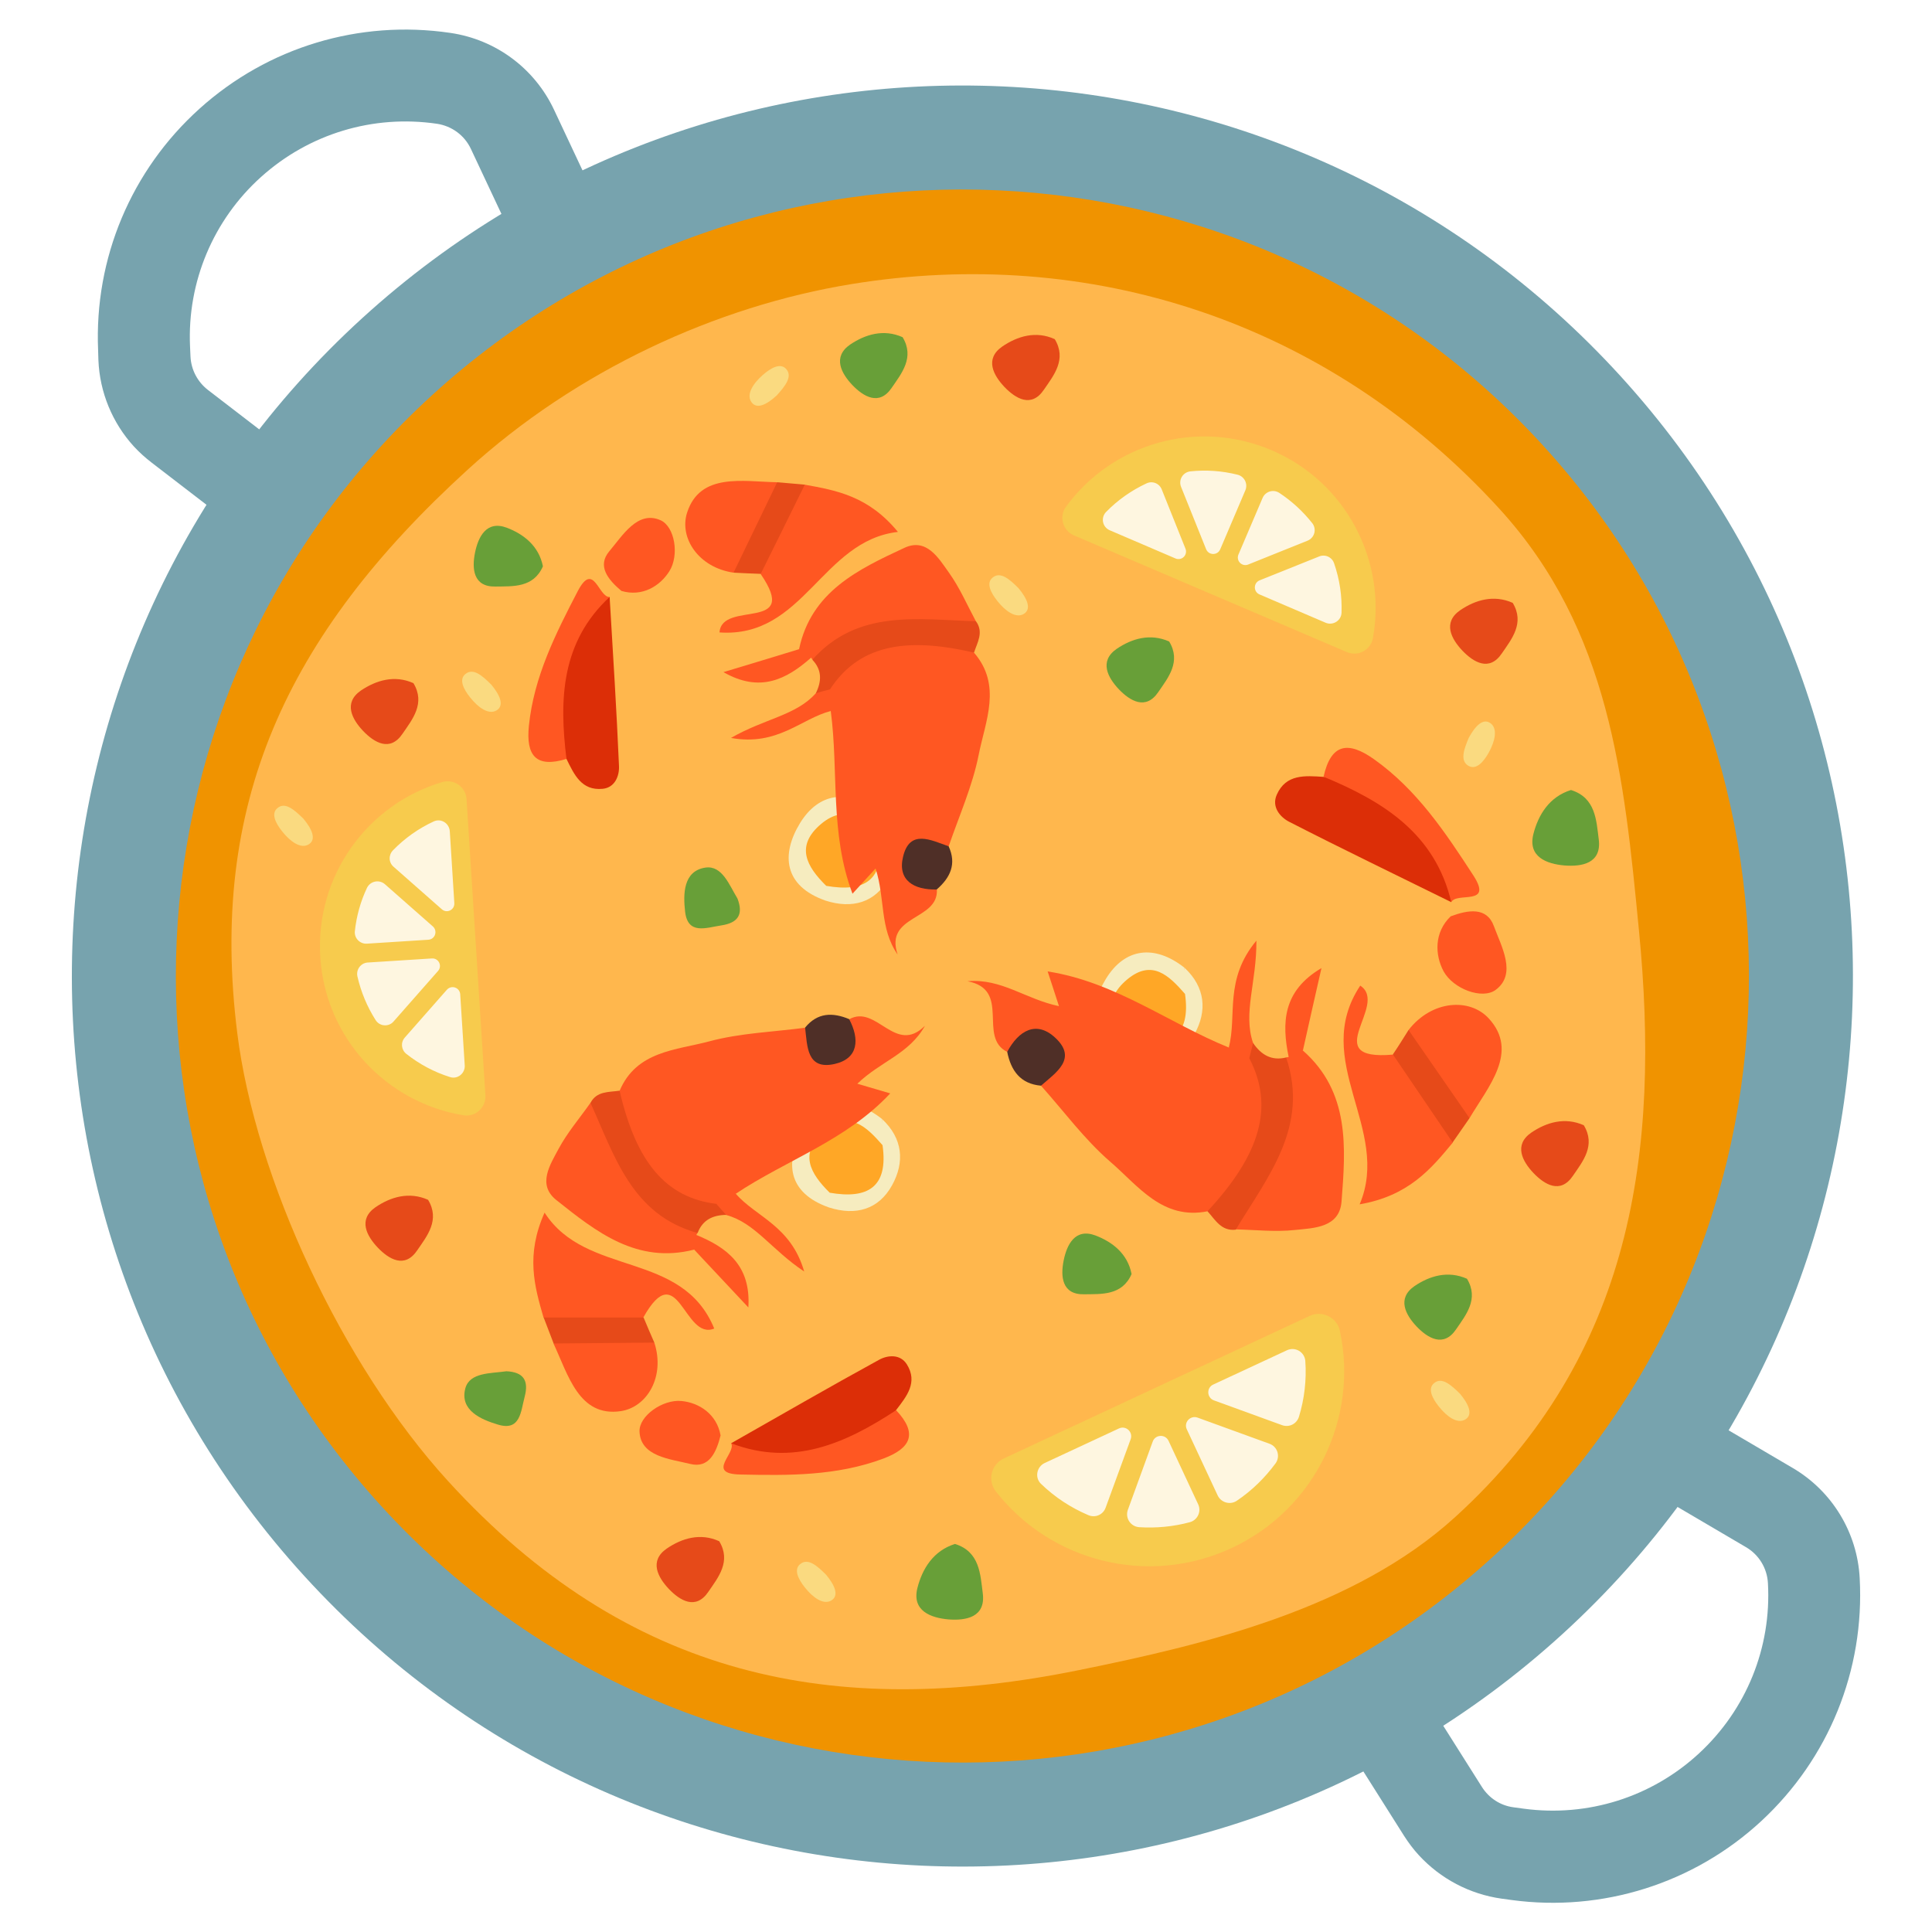
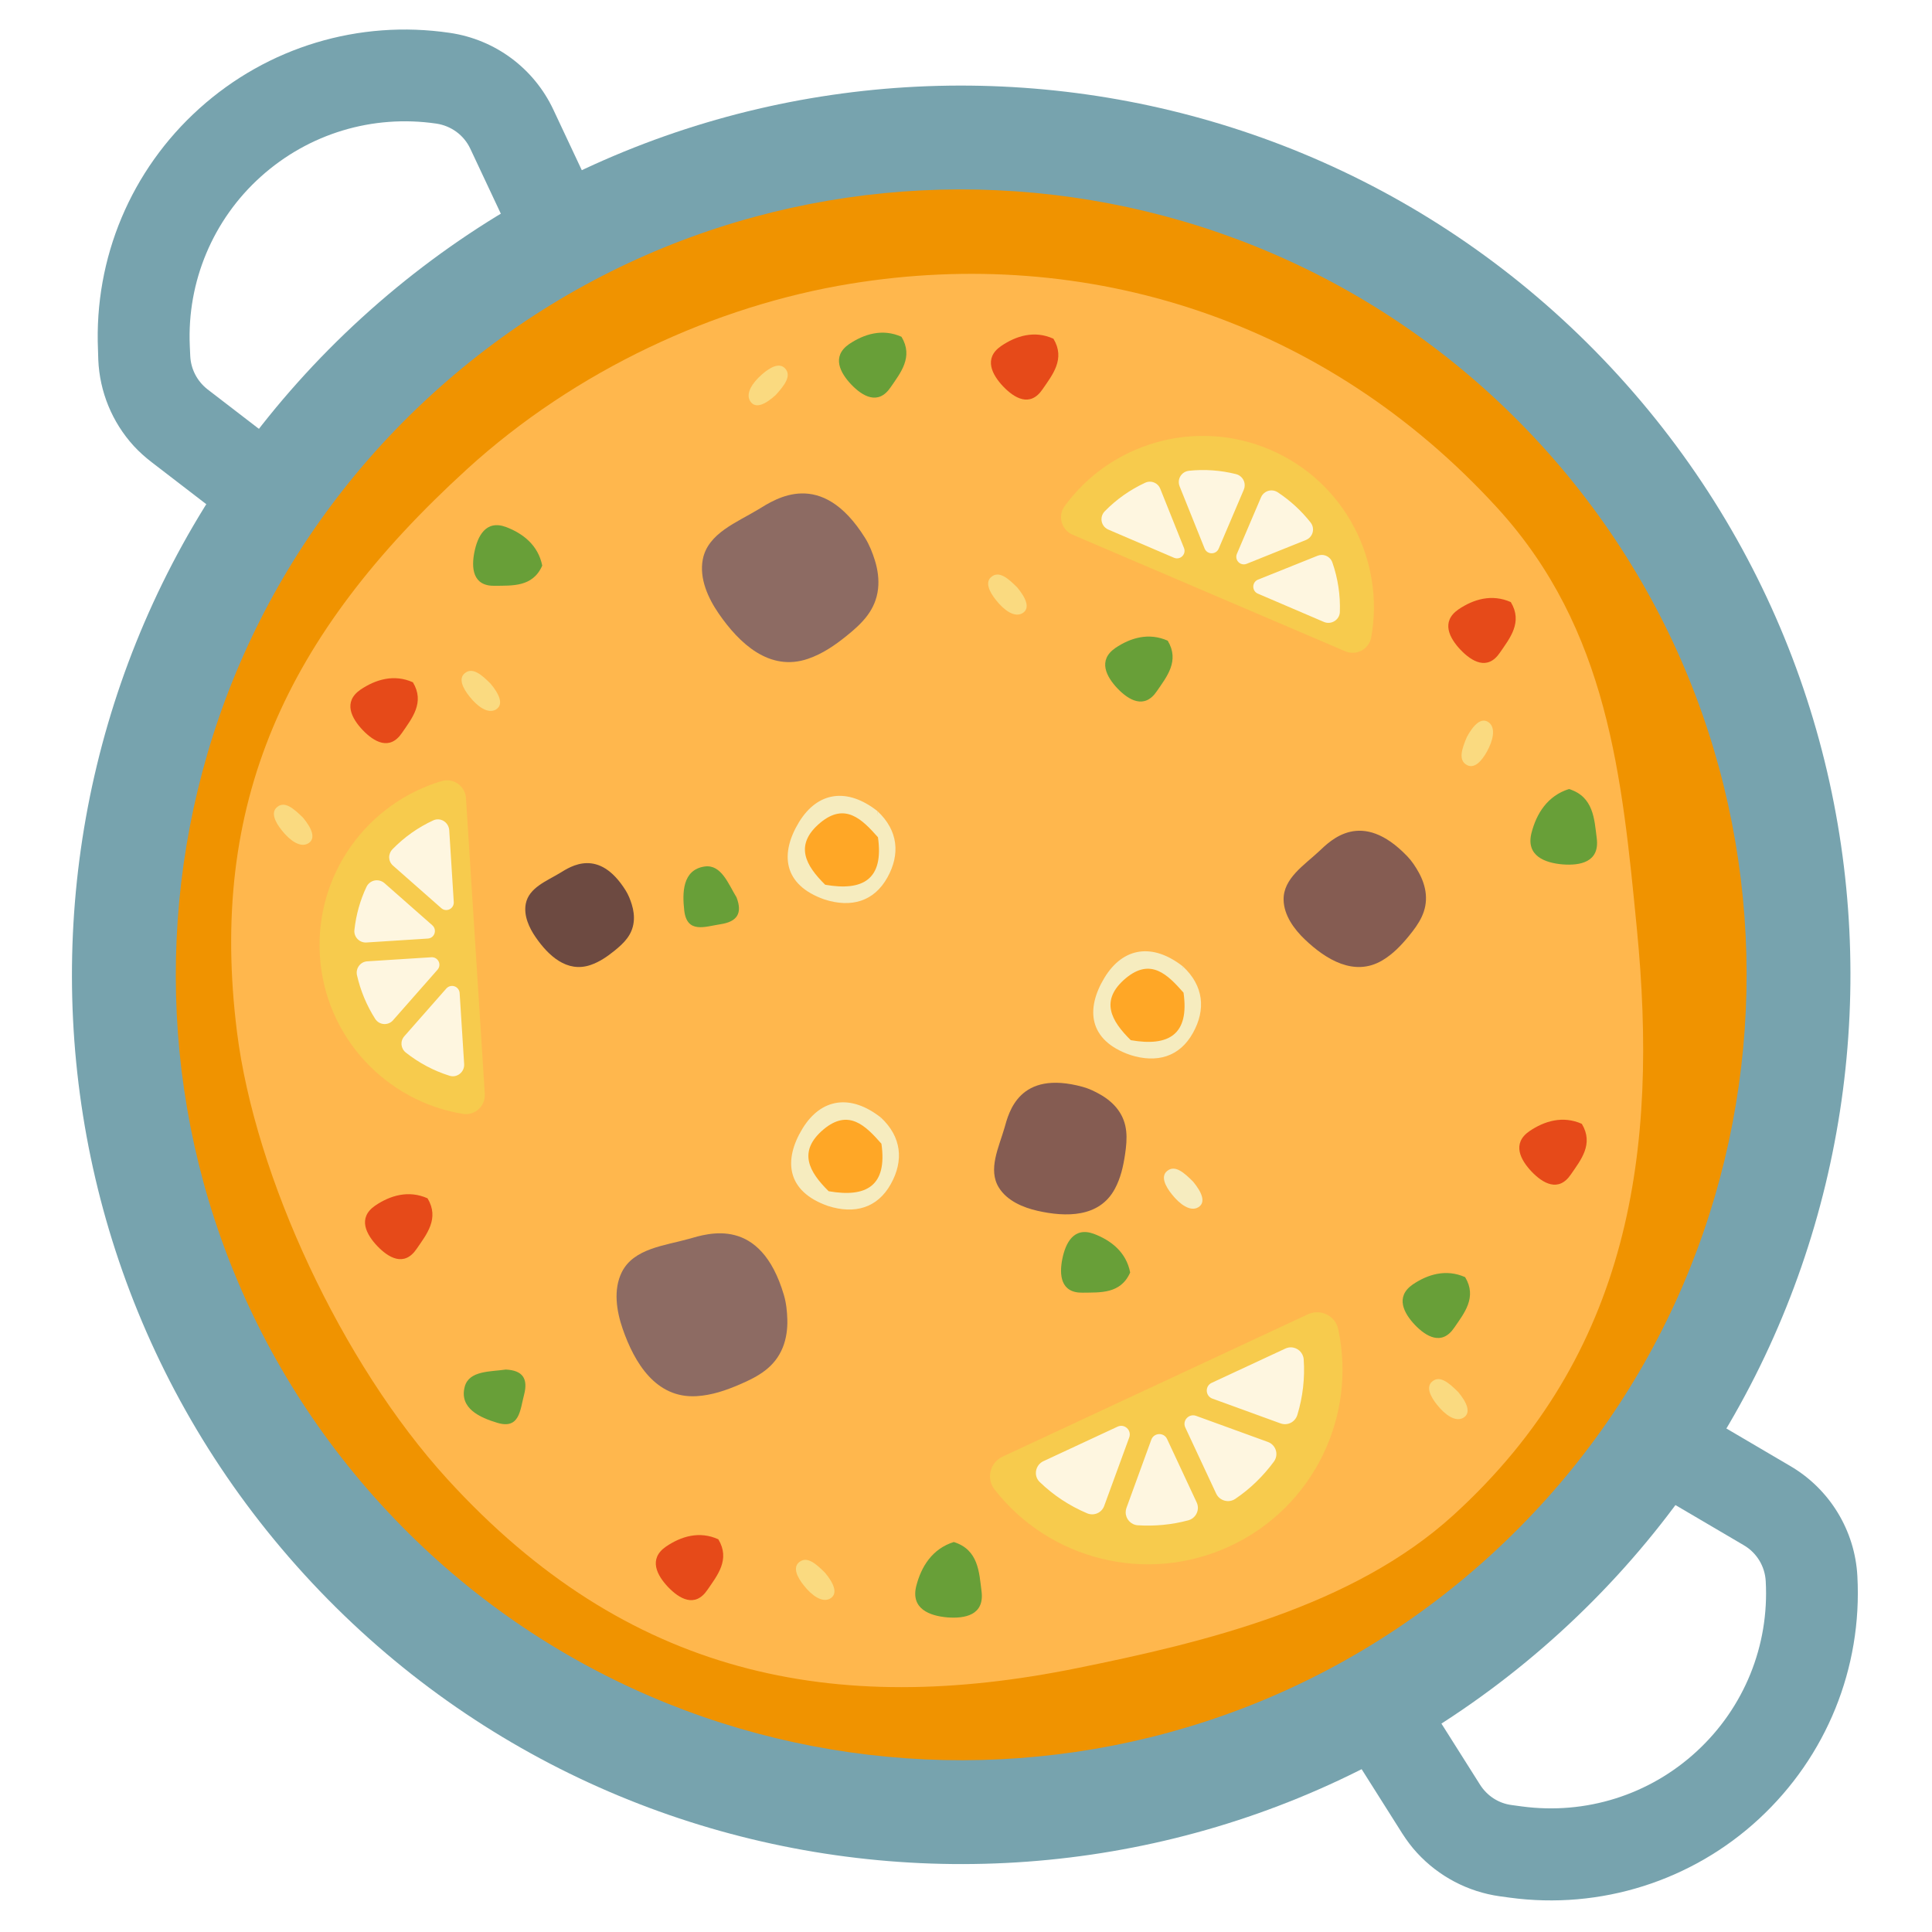
- <svg xmlns="http://www.w3.org/2000/svg" width="128" height="128">
-   <g fill="#77a3ae">
-     <path d="M94 122.91c-.36-.39-.68-.82-.97-1.27l-5.39-8.53a3.045 3.045 0 0 1 5.15-3.25l5.39 8.53c.47.74 1.23 1.24 2.11 1.35l.66.09c4.24.57 8.47-.76 11.61-3.66 3.14-2.9 4.81-7.01 4.57-11.28a2.94 2.94 0 0 0-1.46-2.39l-8.68-5.1a3.039 3.039 0 0 1-1.08-4.17 3.039 3.039 0 0 1 4.17-1.08l8.68 5.1a9.013 9.013 0 0 1 4.45 7.31c.33 6.09-2.05 11.95-6.52 16.09a20.322 20.322 0 0 1-16.55 5.23l-.66-.09a9.185 9.185 0 0 1-5.48-2.88zM8.87 29.58a9.033 9.033 0 0 1-2.35-5.71l-.02-.67c-.26-6.09 2.19-11.92 6.72-16s10.59-5.91 16.62-5.02c3.01.44 5.58 2.35 6.87 5.1l4.28 9.11a3.04 3.04 0 0 1-1.46 4.05 3.04 3.04 0 0 1-4.05-1.46L31.2 9.87c-.42-.9-1.26-1.52-2.25-1.67-4.23-.62-8.47.66-11.65 3.52a14.229 14.229 0 0 0-4.71 11.22l.03.67c.04.88.46 1.68 1.15 2.22l8 6.15a3.054 3.054 0 0 1 .56 4.27 3.054 3.054 0 0 1-4.27.56l-8-6.15c-.43-.33-.83-.69-1.19-1.08z" />
+ <svg xmlns="http://www.w3.org/2000/svg" width="100%" height="100%" viewBox="0 0 534 534" version="1.1" xml:space="preserve" style="fill-rule:evenodd;clip-rule:evenodd;stroke-linejoin:round;stroke-miterlimit:2;">
+   <g>
+     <path d="M391.667,512.125c-1.5,-1.625 -2.834,-3.417 -4.042,-5.292l-22.458,-35.541c-1.24,-2.005 -1.897,-4.316 -1.897,-6.673c0,-6.96 5.728,-12.688 12.688,-12.688c4.309,0 8.334,2.196 10.667,5.819l22.458,35.542c1.959,3.083 5.125,5.166 8.792,5.625l2.75,0.375c17.667,2.375 35.292,-3.167 48.375,-15.25c13.083,-12.084 20.042,-29.209 19.042,-47c-0.215,-4.13 -2.507,-7.882 -6.084,-9.959l-36.166,-21.25c-3.876,-2.269 -6.265,-6.436 -6.265,-10.927c0,-2.268 0.61,-4.495 1.765,-6.448c2.269,-3.875 6.436,-6.264 10.927,-6.264c2.268,-0 4.495,0.609 6.448,1.764l36.166,21.25c10.904,6.378 17.884,17.844 18.542,30.459c1.375,25.375 -8.542,49.791 -27.167,67.041c-18.56,17.198 -43.885,25.201 -68.958,21.792l-2.75,-0.375c-8.768,-1.237 -16.841,-5.48 -22.833,-12Zm-354.709,-388.875c-5.956,-6.533 -9.424,-14.959 -9.791,-23.792l-0.084,-2.791c-1.083,-25.375 9.125,-49.667 28,-66.667c18.875,-17 44.125,-24.625 69.25,-20.917c12.542,1.834 23.25,9.792 28.625,21.25l17.834,37.959c0.797,1.69 1.21,3.535 1.21,5.404c0,4.906 -2.85,9.39 -7.294,11.471c-1.69,0.797 -3.535,1.21 -5.404,1.21c-4.906,0 -9.39,-2.85 -11.471,-7.294l-17.833,-37.958c-1.75,-3.75 -5.25,-6.333 -9.375,-6.958c-17.625,-2.584 -35.292,2.75 -48.542,14.666c-13.203,11.852 -20.412,29.026 -19.625,46.75l0.125,2.792c0.167,3.667 1.917,7 4.792,9.25l33.333,25.625c5.502,4.251 6.553,12.265 2.334,17.792c-4.252,5.502 -12.266,6.553 -17.792,2.333l-33.333,-25.625c-1.792,-1.375 -3.459,-2.875 -4.959,-4.5Z" style="fill:#77a3ae;fill-rule:nonzero;" />
  </g>
-   <ellipse cx="63.76" cy="64.67" rx="59" ry="59" transform="rotate(-42.371 63.755 64.666)" fill="#77a3ae" />
-   <ellipse cx="63.76" cy="64.67" rx="52.11" ry="52.11" transform="rotate(-42.371 63.755 64.666)" fill="#f09300" />
-   <path d="M96.43 100.49c-6.71 6.12-16.66 8.48-24.95 10.16-16.17 3.29-29.88.54-41.81-12.54-7.01-7.69-12.75-20.06-13.95-29.66-1.89-15.1 3.16-26.29 15.25-37.32 7.21-6.58 16.48-10.85 25.45-12.31 15.63-2.55 31.46 2.33 42.93 14.9 7.33 8.04 8.25 17.81 9.23 27.87 1.44 14.7-.4 28.19-12.15 38.9z" fill="#ffb74d" />
-   <path d="M20.1 54.24c.55.66.9 1.38.34 1.71-.52.3-1.21-.19-1.74-.86-.46-.57-.75-1.2-.32-1.55.51-.44 1.13.12 1.72.7zM67.48 38.97c.55.66.9 1.38.34 1.71-.52.3-1.21-.19-1.74-.86-.46-.57-.75-1.2-.32-1.55.52-.44 1.14.12 1.72.7zM51.46 26.2c-.63.58-1.33.97-1.69.42-.33-.51.13-1.22.77-1.78.55-.48 1.16-.81 1.54-.4.46.5-.07 1.15-.62 1.76zM96.73 92.34c.55.66.9 1.38.34 1.71-.52.3-1.21-.19-1.74-.86-.46-.57-.75-1.2-.32-1.55.51-.44 1.13.12 1.72.7zM97.31 48.88c.41-.75.94-1.35 1.46-.95.47.37.27 1.2-.14 1.94-.36.64-.83 1.14-1.32.88-.61-.33-.32-1.11 0-1.87z" fill="#fada80" />
-   <path d="M79.14 78.38c.55.66.9 1.38.34 1.71-.52.3-1.21-.19-1.74-.86-.46-.57-.75-1.2-.32-1.55.52-.44 1.14.12 1.72.7z" fill="#f6ecbf" />
-   <path d="M32.55 45.36c.55.66.9 1.38.34 1.71-.52.3-1.21-.19-1.74-.86-.46-.57-.75-1.2-.32-1.55.52-.44 1.14.12 1.72.7zM54.73 104.33c.55.66.9 1.38.34 1.71-.52.3-1.21-.19-1.74-.86-.46-.57-.75-1.2-.32-1.55.52-.44 1.14.12 1.72.7z" fill="#fada80" />
-   <path d="M59.8 22.34c.81 1.34-.07 2.4-.72 3.35-.83 1.23-1.88.58-2.61-.18-.73-.77-1.33-1.86-.15-2.68 1.01-.68 2.23-1.05 3.48-.49zM97.19 84.72c.81 1.34-.07 2.4-.72 3.35-.83 1.23-1.88.58-2.61-.18-.73-.77-1.33-1.86-.15-2.68 1-.68 2.22-1.05 3.48-.49zM74.97 84.41c-.63 1.44-2 1.32-3.15 1.34-1.48.03-1.56-1.2-1.35-2.24.21-1.04.75-2.16 2.1-1.66 1.13.43 2.14 1.21 2.4 2.56zM35.97 37.52c-.63 1.44-2 1.32-3.15 1.34-1.48.03-1.56-1.2-1.35-2.24.21-1.04.75-2.16 2.1-1.66 1.13.43 2.13 1.21 2.4 2.56zM77.46 42.5c.81 1.34-.07 2.4-.72 3.35-.83 1.23-1.88.58-2.61-.18-.73-.77-1.33-1.86-.15-2.68 1-.68 2.22-1.05 3.48-.49z" fill="#689f38" />
-   <path d="M100.22 39.94c.81 1.34-.07 2.4-.72 3.35-.83 1.23-1.88.58-2.61-.18-.73-.77-1.33-1.86-.15-2.68 1-.68 2.22-1.05 3.48-.49zM104.93 74.55c.81 1.34-.07 2.4-.72 3.35-.83 1.23-1.88.58-2.61-.18-.73-.77-1.33-1.86-.15-2.68 1-.68 2.22-1.05 3.48-.49zM47.65 102.11c.81 1.34-.07 2.4-.72 3.35-.83 1.23-1.88.58-2.61-.18-.73-.77-1.33-1.86-.15-2.68 1.01-.69 2.23-1.06 3.48-.49zM28.36 79.49c.81 1.34-.07 2.4-.72 3.35-.83 1.23-1.88.58-2.61-.18-.73-.77-1.33-1.86-.15-2.68 1-.68 2.22-1.05 3.48-.49zM27.39 45.26c.81 1.34-.07 2.4-.72 3.35-.83 1.23-1.88.58-2.61-.18-.73-.77-1.33-1.86-.15-2.68 1.01-.68 2.23-1.05 3.48-.49zM69.88 22.47c.81 1.34-.07 2.4-.72 3.35-.83 1.23-1.88.58-2.61-.18-.73-.77-1.33-1.86-.15-2.68 1.01-.69 2.23-1.06 3.48-.49z" fill="#e64a19" />
-   <path d="M63.27 102.29c1.64.51 1.68 2.01 1.84 3.26.21 1.6-1.11 1.83-2.27 1.74-1.16-.1-2.44-.56-2.06-2.08.33-1.29 1.06-2.47 2.49-2.92zM104.08 52.34c1.64.51 1.68 2.01 1.84 3.26.21 1.6-1.11 1.83-2.27 1.74-1.16-.1-2.44-.56-2.06-2.08.33-1.29 1.06-2.47 2.49-2.92zM33.55 90.85c1.12.05 1.5.6 1.21 1.69-.26.98-.28 2.3-1.78 1.84-1.1-.33-2.54-.94-2.15-2.4.29-1.07 1.7-.98 2.72-1.13zM48.86 59.53c.4 1.05.05 1.61-1.07 1.78-1 .15-2.22.65-2.4-.91-.13-1.14-.14-2.7 1.35-2.92 1.11-.16 1.58 1.17 2.12 2.05z" fill="#689f38" />
-   <path d="M54.93 80c-2.78-.97-2.96-3.06-1.7-5.13 1.24-2.03 3.2-2.31 5.2-.74-.03.65 1.03 1.37-.13 1.95-2.09-.34-3.91-.39-2.89 2.65.01.49-.15.91-.48 1.27z" fill="#f6ecbf" />
-   <path d="M58.47 75.87c-.01-.58-.03-1.16-.04-1.74 1.39 1.29 1.52 2.87.67 4.4-.89 1.61-2.41 2.03-4.17 1.47.01-.32.02-.65.04-.97 1.24-.97 2.44-1.99 3.5-3.16z" fill="#f6ecbf" />
-   <path d="M58.47 75.87c.4 2.79-.99 3.59-3.5 3.15-1.3-1.28-2.08-2.64-.33-4.11 1.65-1.37 2.77-.25 3.83.96z" fill="#ffa726" />
-   <path d="M54.7 59.67c-2.78-.97-2.96-3.06-1.7-5.13 1.24-2.03 3.2-2.31 5.2-.74-.03.65 1.03 1.37-.13 1.95-2.09-.34-3.91-.39-2.89 2.65.01.49-.15.91-.48 1.27z" fill="#f6ecbf" />
-   <path d="M58.24 55.54c-.01-.58-.03-1.16-.04-1.74 1.39 1.29 1.52 2.87.67 4.4-.89 1.61-2.41 2.03-4.17 1.47.01-.32.02-.65.04-.97 1.24-.97 2.44-1.99 3.5-3.16z" fill="#f6ecbf" />
-   <path d="M58.24 55.54c.4 2.79-.99 3.59-3.5 3.15-1.3-1.28-2.08-2.64-.33-4.11 1.65-1.37 2.77-.24 3.83.96z" fill="#ffa726" />
-   <path d="M74.97 69.98c-2.78-.97-2.96-3.06-1.7-5.13 1.24-2.03 3.2-2.31 5.2-.74-.03.65 1.03 1.37-.13 1.95-2.09-.34-3.91-.39-2.89 2.65.01.49-.15.91-.48 1.27z" fill="#f6ecbf" />
-   <path d="M78.51 65.85c-.01-.58-.03-1.16-.04-1.74 1.39 1.29 1.52 2.87.67 4.4-.89 1.61-2.41 2.03-4.17 1.47.01-.32.02-.65.04-.97 1.24-.98 2.44-1.99 3.5-3.16z" fill="#f6ecbf" />
-   <path d="M78.51 65.85c.4 2.79-.99 3.59-3.5 3.15-1.3-1.28-2.08-2.64-.33-4.11 1.65-1.37 2.77-.25 3.83.96z" fill="#ffa726" />
+   <path d="M99.998,87.819c100.24,-91.438 255.857,-84.292 347.295,15.947c91.438,100.239 84.293,255.857 -15.946,347.295c-100.24,91.438 -255.857,84.292 -347.295,-15.947c-91.438,-100.239 -84.293,-255.857 15.946,-347.295Z" style="fill:#77a3ae;" />
+   <path d="M119.346,109.029c88.533,-80.76 225.978,-74.449 306.738,14.084c80.76,88.534 74.449,225.978 -14.085,306.738c-88.533,80.76 -225.978,74.449 -306.738,-14.084c-80.76,-88.534 -74.449,-225.978 14.085,-306.738Z" style="fill:#f09300;" />
+   <path d="M401.792,418.708c-27.959,25.5 -69.417,35.334 -103.959,42.334c-67.375,13.708 -124.5,2.25 -174.208,-52.25c-29.208,-32.042 -53.125,-83.584 -58.125,-123.584c-7.875,-62.916 13.167,-109.541 63.542,-155.5c30.041,-27.416 68.666,-45.208 106.041,-51.291c65.125,-10.625 131.084,9.708 178.875,62.083c30.542,33.5 34.375,74.208 38.459,116.125c6,61.25 -1.667,117.458 -50.625,162.083Z" style="fill:#ffb74d;fill-rule:nonzero;" />
+   <path d="M83.75,226c2.292,2.75 3.75,5.75 1.417,7.125c-2.167,1.25 -5.042,-0.792 -7.25,-3.583c-1.917,-2.375 -3.125,-5 -1.334,-6.459c2.125,-1.833 4.709,0.5 7.167,2.917Zm197.417,-63.625c2.291,2.75 3.75,5.75 1.416,7.125c-2.166,1.25 -5.041,-0.792 -7.25,-3.583c-1.916,-2.375 -3.125,-5 -1.333,-6.459c2.167,-1.833 4.75,0.5 7.167,2.917Zm-66.75,-53.208c-2.625,2.416 -5.542,4.041 -7.042,1.75c-1.375,-2.125 0.542,-5.084 3.208,-7.417c2.292,-2 4.834,-3.375 6.417,-1.667c1.917,2.084 -0.292,4.792 -2.583,7.334Zm188.625,275.583c2.291,2.75 3.75,5.75 1.416,7.125c-2.166,1.25 -5.041,-0.792 -7.25,-3.583c-1.916,-2.375 -3.125,-5 -1.333,-6.459c2.125,-1.833 4.708,0.5 7.167,2.917Zm2.416,-181.083c1.709,-3.125 3.917,-5.625 6.084,-3.959c1.958,1.542 1.125,5 -0.584,8.084c-1.5,2.666 -3.458,4.75 -5.5,3.666c-2.541,-1.375 -1.333,-4.625 0,-7.791Z" style="fill:#fada80;fill-rule:nonzero;" />
+   <path d="M329.75,326.583c2.292,2.75 3.75,5.75 1.417,7.125c-2.167,1.25 -5.042,-0.791 -7.25,-3.583c-1.917,-2.375 -3.125,-5 -1.334,-6.458c2.167,-1.834 4.75,0.5 7.167,2.916Z" style="fill:#f6ecbf;fill-rule:nonzero;" />
+   <path d="M135.625,189c2.292,2.75 3.75,5.75 1.417,7.125c-2.167,1.25 -5.042,-0.792 -7.25,-3.583c-1.917,-2.375 -3.125,-5 -1.334,-6.459c2.167,-1.833 4.75,0.5 7.167,2.917Zm92.417,245.708c2.291,2.75 3.75,5.75 1.416,7.125c-2.166,1.25 -5.041,-0.791 -7.25,-3.583c-1.916,-2.375 -3.125,-5 -1.333,-6.458c2.167,-1.834 4.75,0.5 7.167,2.916Z" style="fill:#fada80;fill-rule:nonzero;" />
+   <path d="M249.167,93.083c3.375,5.584 -0.292,10 -3,13.959c-3.459,5.125 -7.834,2.416 -10.875,-0.75c-3.042,-3.209 -5.542,-7.75 -0.625,-11.167c4.208,-2.833 9.291,-4.375 14.5,-2.042Zm155.791,259.917c3.375,5.583 -0.291,10 -3,13.958c-3.458,5.125 -7.833,2.417 -10.875,-0.75c-3.041,-3.208 -5.541,-7.75 -0.625,-11.166c4.167,-2.834 9.25,-4.375 14.5,-2.042Zm-92.583,-1.292c-2.625,6 -8.333,5.5 -13.125,5.584c-6.167,0.125 -6.5,-5 -5.625,-9.334c0.875,-4.333 3.125,-9 8.75,-6.916c4.708,1.791 8.917,5.041 10,10.666Zm-162.5,-195.375c-2.625,6 -8.333,5.5 -13.125,5.584c-6.167,0.125 -6.5,-5 -5.625,-9.334c0.875,-4.333 3.125,-9 8.75,-6.916c4.708,1.791 8.875,5.041 10,10.666Zm172.875,20.75c3.375,5.584 -0.292,10 -3,13.959c-3.458,5.125 -7.833,2.416 -10.875,-0.75c-3.042,-3.209 -5.542,-7.75 -0.625,-11.167c4.167,-2.833 9.25,-4.375 14.5,-2.042Z" style="fill:#689f38;fill-rule:nonzero;" />
+   <path d="M417.583,166.417c3.375,5.583 -0.291,10 -3,13.958c-3.458,5.125 -7.833,2.417 -10.875,-0.75c-3.041,-3.208 -5.541,-7.75 -0.625,-11.167c4.167,-2.833 9.25,-4.375 14.5,-2.041Zm19.625,144.208c3.375,5.583 -0.291,10 -3,13.958c-3.458,5.125 -7.833,2.417 -10.875,-0.75c-3.041,-3.208 -5.541,-7.75 -0.625,-11.166c4.167,-2.834 9.25,-4.375 14.5,-2.042Zm-238.666,114.833c3.375,5.584 -0.292,10 -3,13.959c-3.459,5.125 -7.834,2.416 -10.875,-0.75c-3.042,-3.209 -5.542,-7.75 -0.625,-11.167c4.208,-2.875 9.291,-4.417 14.5,-2.042Zm-80.375,-94.25c3.375,5.584 -0.292,10 -3,13.959c-3.459,5.125 -7.834,2.416 -10.875,-0.75c-3.042,-3.209 -5.542,-7.75 -0.625,-11.167c4.166,-2.833 9.25,-4.375 14.5,-2.042Zm-4.042,-142.625c3.375,5.584 -0.292,10 -3,13.959c-3.458,5.125 -7.833,2.416 -10.875,-0.75c-3.042,-3.209 -5.542,-7.75 -0.625,-11.167c4.208,-2.833 9.292,-4.375 14.5,-2.042Zm177.042,-94.958c3.375,5.583 -0.292,10 -3,13.958c-3.459,5.125 -7.834,2.417 -10.875,-0.75c-3.042,-3.208 -5.542,-7.75 -0.625,-11.166c4.208,-2.875 9.291,-4.417 14.5,-2.042Z" style="fill:#e64a19;fill-rule:nonzero;" />
+   <path d="M263.625,426.208c6.833,2.125 7,8.375 7.667,13.584c0.875,6.666 -4.625,7.625 -9.459,7.25c-4.833,-0.417 -10.166,-2.334 -8.583,-8.667c1.375,-5.375 4.417,-10.292 10.375,-12.167Zm170.042,-208.125c6.833,2.125 7,8.375 7.666,13.584c0.875,6.666 -4.625,7.625 -9.458,7.25c-4.833,-0.417 -10.167,-2.334 -8.583,-8.667c1.375,-5.375 4.416,-10.292 10.375,-12.167Zm-293.875,160.459c4.666,0.208 6.25,2.5 5.041,7.041c-1.083,4.084 -1.166,9.584 -7.416,7.667c-4.584,-1.375 -10.584,-3.917 -8.959,-10c1.209,-4.458 7.084,-4.083 11.334,-4.708Zm63.791,-130.5c1.667,4.375 0.209,6.708 -4.458,7.416c-4.167,0.625 -9.25,2.709 -10,-3.791c-0.542,-4.75 -0.583,-11.25 5.625,-12.167c4.625,-0.667 6.583,4.875 8.833,8.542Z" style="fill:#689f38;fill-rule:nonzero;" />
+   <path d="M228.875,333.333c-11.583,-4.041 -12.333,-12.75 -7.083,-21.375c5.166,-8.458 13.333,-9.625 21.666,-3.083c-0.125,2.708 4.292,5.708 -0.541,8.125c-8.709,-1.417 -16.292,-1.625 -12.042,11.042c0.042,2.041 -0.625,3.791 -2,5.291Z" style="fill:#f6ecbf;fill-rule:nonzero;" />
+   <path d="M243.625,316.125c-0.042,-2.417 -0.125,-4.833 -0.167,-7.25c5.792,5.375 6.334,11.958 2.792,18.333c-3.708,6.709 -10.042,8.459 -17.375,6.125c0.042,-1.333 0.083,-2.708 0.167,-4.041c5.166,-4.042 10.166,-8.292 14.583,-13.167Z" style="fill:#f6ecbf;fill-rule:nonzero;" />
+   <path d="M243.625,316.125c1.667,11.625 -4.125,14.958 -14.583,13.125c-5.417,-5.333 -8.667,-11 -1.375,-17.125c6.875,-5.708 11.541,-1.042 15.958,4Z" style="fill:#ffa726;fill-rule:nonzero;" />
+   <path d="M227.917,248.625c-11.584,-4.042 -12.334,-12.75 -7.084,-21.375c5.167,-8.458 13.334,-9.625 21.667,-3.083c-0.125,2.708 4.292,5.708 -0.542,8.125c-8.708,-1.417 -16.291,-1.625 -12.041,11.041c0.041,2.042 -0.625,3.792 -2,5.292Z" style="fill:#f6ecbf;fill-rule:nonzero;" />
+   <path d="M242.667,231.417c-0.042,-2.417 -0.125,-4.834 -0.167,-7.25c5.792,5.375 6.333,11.958 2.792,18.333c-3.709,6.708 -10.042,8.458 -17.375,6.125c0.041,-1.333 0.083,-2.708 0.166,-4.042c5.167,-4.041 10.167,-8.291 14.584,-13.166Z" style="fill:#f6ecbf;fill-rule:nonzero;" />
+   <path d="M242.667,231.417c1.666,11.625 -4.125,14.958 -14.584,13.125c-5.416,-5.334 -8.666,-11 -1.375,-17.125c6.875,-5.709 11.542,-1 15.959,4Z" style="fill:#ffa726;fill-rule:nonzero;" />
+   <path d="M312.375,291.583c-11.583,-4.041 -12.333,-12.75 -7.083,-21.375c5.166,-8.458 13.333,-9.625 21.666,-3.083c-0.125,2.708 4.292,5.708 -0.541,8.125c-8.709,-1.417 -16.292,-1.625 -12.042,11.042c0.042,2.041 -0.625,3.791 -2,5.291Z" style="fill:#f6ecbf;fill-rule:nonzero;" />
+   <path d="M327.125,274.375c-0.042,-2.417 -0.125,-4.833 -0.167,-7.25c5.792,5.375 6.334,11.958 2.792,18.333c-3.708,6.709 -10.042,8.459 -17.375,6.125c0.042,-1.333 0.083,-2.708 0.167,-4.041c5.166,-4.084 10.166,-8.292 14.583,-13.167Z" style="fill:#f6ecbf;fill-rule:nonzero;" />
+   <path d="M327.125,274.375c1.667,11.625 -4.125,14.958 -14.583,13.125c-5.417,-5.333 -8.667,-11 -1.375,-17.125c6.875,-5.708 11.541,-1.042 15.958,4Z" style="fill:#ffa726;fill-rule:nonzero;" />
  <g>
-     <path d="M21.22 63.41c.34 5.38 4.39 9.65 9.49 10.48.79.13 1.5-.52 1.45-1.32l-1.25-19.63c-.05-.8-.83-1.35-1.6-1.13-4.96 1.47-8.43 6.21-8.09 11.6z" fill="#f7cb4d" />
-     <g fill="#fef6e0">
-       <path d="M28.74 54.42a9.065 9.065 0 0 0-2.7 1.91c-.31.32-.3.81.04 1.1l3.19 2.81c.34.3.86.04.83-.41l-.3-4.76c-.04-.53-.58-.87-1.06-.65zM30.79 70.59l-.3-4.72a.504.504 0 0 0-.88-.3l-2.79 3.17c-.29.33-.24.82.11 1.09.85.67 1.83 1.2 2.89 1.53.5.16 1-.25.97-.77zM24.31 58.83c-.42.89-.69 1.85-.8 2.86-.05.46.33.86.8.83l4.07-.26c.45-.03.63-.58.3-.88l-3.18-2.8a.763.763 0 0 0-1.19.25zM23.68 64.69a9.19 9.19 0 0 0 1.21 2.9c.27.42.87.46 1.19.08l2.94-3.34c.3-.34.04-.86-.41-.83l-4.25.27c-.46.03-.78.47-.68.92z" />
+     <path d="M88.417,264.208c1.416,22.417 18.291,40.209 39.541,43.667c3.292,0.542 6.25,-2.167 6.042,-5.5l-5.208,-81.792c-0.209,-3.333 -3.459,-5.625 -6.667,-4.708c-20.667,6.125 -35.125,25.875 -33.708,48.333Z" style="fill:#f7cb4d;fill-rule:nonzero;" />
+     <g>
+       <path d="M119.75,226.75c-4.206,1.94 -8.02,4.638 -11.25,7.958c-1.292,1.334 -1.25,3.375 0.167,4.584l13.291,11.708c1.417,1.25 3.584,0.167 3.459,-1.708l-1.25,-19.834c-0.167,-2.208 -2.417,-3.625 -4.417,-2.708Zm8.542,67.375l-1.25,-19.667c-0.075,-1.095 -0.997,-1.957 -2.095,-1.957c-0.601,0 -1.174,0.258 -1.572,0.707l-11.625,13.209c-1.208,1.375 -1,3.416 0.458,4.541c3.542,2.792 7.625,5 12.042,6.375c2.083,0.667 4.167,-1.041 4.042,-3.208Zm-27,-49c-1.75,3.708 -2.875,7.708 -3.334,11.917c-0.208,1.916 1.375,3.583 3.334,3.458l16.958,-1.083c1.875,-0.125 2.625,-2.417 1.25,-3.667l-13.25,-11.667c-0.578,-0.502 -1.319,-0.778 -2.084,-0.778c-1.228,-0 -2.35,0.71 -2.874,1.82Zm-2.625,24.417c0.974,4.287 2.68,8.375 5.041,12.083c1.125,1.75 3.625,1.917 4.959,0.333l12.25,-13.916c1.25,-1.417 0.166,-3.584 -1.709,-3.459l-17.708,1.125c-1.917,0.125 -3.25,1.959 -2.833,3.834Z" style="fill:#fef6e0;fill-rule:nonzero;" />
    </g>
  </g>
  <g>
-     <path d="M84.25 29.83c-4.96-2.12-10.59-.43-13.63 3.75-.47.65-.21 1.57.53 1.89l18.08 7.73c.74.32 1.58-.13 1.73-.92.92-5.09-1.75-10.33-6.71-12.45z" fill="#f7cb4d" />
-     <g fill="#fef6e0">
-       <path d="M88.88 40.6a9.02 9.02 0 0 0-.49-3.27.744.744 0 0 0-1-.46l-3.94 1.58c-.41.17-.42.75-.01.93l4.39 1.88c.48.2 1.03-.14 1.05-.66zM73.52 35.13L77.88 37a.5.5 0 0 0 .66-.65l-1.57-3.92a.74.74 0 0 0-1.02-.4c-.99.46-1.9 1.1-2.67 1.89a.747.747 0 0 0 .24 1.21zM86.94 34.66a9.35 9.35 0 0 0-2.19-2.01.754.754 0 0 0-1.1.34l-1.6 3.75a.5.5 0 0 0 .65.66l3.93-1.58a.75.75 0 0 0 .31-1.16zM81.99 31.45c-1.04-.26-2.1-.33-3.13-.22a.75.75 0 0 0-.61 1.03l1.66 4.13c.17.41.75.42.93.01l1.67-3.92a.76.76 0 0 0-.52-1.03z" />
+     <path d="M351.042,124.292c-20.667,-8.834 -44.125,-1.792 -56.792,15.625c-1.958,2.708 -0.875,6.541 2.208,7.875l75.334,32.208c3.083,1.333 6.583,-0.542 7.208,-3.833c3.833,-21.209 -7.292,-43.042 -27.958,-51.875Z" style="fill:#f7cb4d;fill-rule:nonzero;" />
+     <g>
+       <path d="M370.333,169.167c0.165,-4.629 -0.527,-9.248 -2.041,-13.625c-0.408,-1.285 -1.608,-2.164 -2.955,-2.164c-0.417,0 -0.829,0.084 -1.212,0.247l-16.417,6.583c-1.708,0.709 -1.75,3.125 -0.041,3.875l18.291,7.834c2,0.833 4.292,-0.584 4.375,-2.75Zm-64,-22.792l18.167,7.792c0.26,0.112 0.541,0.17 0.824,0.17c1.143,-0 2.084,-0.941 2.084,-2.084c-0,-0.272 -0.054,-0.543 -0.158,-0.795l-6.542,-16.333c-0.454,-1.194 -1.604,-1.987 -2.881,-1.987c-0.475,0 -0.943,0.11 -1.369,0.32c-4.125,1.917 -7.916,4.584 -11.125,7.875c-0.57,0.582 -0.89,1.365 -0.89,2.18c0,1.244 0.746,2.373 1.89,2.862Zm55.917,-1.958c-2.576,-3.261 -5.656,-6.088 -9.125,-8.375c-0.505,-0.323 -1.093,-0.495 -1.693,-0.495c-1.257,-0 -2.398,0.754 -2.89,1.911l-6.667,15.625c-0.112,0.261 -0.17,0.541 -0.17,0.825c-0,1.143 0.94,2.083 2.083,2.083c0.273,-0 0.543,-0.054 0.795,-0.158l16.375,-6.583c1.183,-0.474 1.962,-1.626 1.962,-2.9c-0,-0.701 -0.236,-1.382 -0.67,-1.933Zm-20.625,-13.375c-4.333,-1.084 -8.75,-1.375 -13.042,-0.917c-1.573,0.177 -2.775,1.523 -2.775,3.105c-0,0.407 0.079,0.81 0.234,1.187l6.916,17.208c0.709,1.708 3.125,1.75 3.875,0.042l6.959,-16.334c0.16,-0.385 0.243,-0.799 0.243,-1.216c-0,-1.453 -1,-2.728 -2.41,-3.075Z" style="fill:#fef6e0;fill-rule:nonzero;" />
    </g>
  </g>
  <g>
-     <path d="M81.6 102.56c5.56-2.59 8.41-8.64 7.17-14.39-.19-.89-1.17-1.37-2-.99L66.5 96.63a1.43 1.43 0 0 0-.53 2.17c3.61 4.64 10.07 6.35 15.63 3.76z" fill="#f7cb4d" />
-     <g fill="#fef6e0">
-       <path d="M68.97 98.31c.92.89 1.98 1.58 3.13 2.07.46.2.98-.02 1.15-.49l1.66-4.54c.17-.48-.32-.93-.78-.71l-4.92 2.29c-.53.25-.67.97-.24 1.38zM85.26 89.46l-4.88 2.27c-.46.21-.43.88.05 1.05l4.51 1.64c.47.17.97-.08 1.12-.56.36-1.18.51-2.44.42-3.7a.856.856 0 0 0-1.22-.7zM75.47 101.18c1.11.07 2.25-.03 3.36-.33.51-.14.78-.71.55-1.19l-1.96-4.2c-.21-.46-.88-.43-1.05.05l-1.65 4.53a.86.86 0 0 0 .75 1.14zM81.94 99.43c1.01-.68 1.87-1.53 2.57-2.48a.85.85 0 0 0-.41-1.3l-4.76-1.73c-.48-.17-.93.32-.71.78l2.05 4.39c.23.47.83.63 1.26.34z" />
+     <path d="M340,427.333c23.167,-10.791 35.042,-36 29.875,-59.958c-0.792,-3.708 -4.875,-5.708 -8.333,-4.125l-84.459,39.375c-2.099,0.975 -3.448,3.089 -3.448,5.404c0,1.316 0.436,2.595 1.24,3.638c15.042,19.333 41.958,26.458 65.125,15.666Z" style="fill:#f7cb4d;fill-rule:nonzero;" />
+     <g>
+       <path d="M287.375,409.625c3.833,3.708 8.25,6.583 13.042,8.625c1.916,0.833 4.083,-0.083 4.791,-2.042l6.917,-18.916c0.708,-2 -1.333,-3.875 -3.25,-2.959l-20.5,9.542c-2.208,1.042 -2.792,4.042 -1,5.75Zm67.875,-36.875l-20.333,9.458c-1.917,0.875 -1.792,3.667 0.208,4.375l18.792,6.834c1.958,0.708 4.041,-0.334 4.666,-2.334c1.5,-4.916 2.125,-10.166 1.75,-15.416c-0.157,-1.835 -1.712,-3.262 -3.553,-3.262c-0.529,0 -1.052,0.118 -1.53,0.345Zm-40.792,48.833c4.625,0.292 9.375,-0.125 14,-1.375c2.125,-0.583 3.25,-2.958 2.292,-4.958l-8.167,-17.5c-0.875,-1.917 -3.666,-1.792 -4.375,0.208l-6.875,18.875c-0.131,0.379 -0.198,0.776 -0.198,1.176c-0,1.868 1.46,3.439 3.323,3.574Zm26.959,-7.291c4.208,-2.834 7.791,-6.375 10.708,-10.334c0.435,-0.603 0.669,-1.328 0.669,-2.071c0,-1.504 -0.957,-2.851 -2.377,-3.345l-19.834,-7.209c-2,-0.708 -3.875,1.334 -2.958,3.25l8.542,18.292c0.958,1.958 3.458,2.625 5.25,1.417Z" style="fill:#fef6e0;fill-rule:nonzero;" />
    </g>
  </g>
-   <g>
-     <path d="M41.05 72.27c1.12-2.65 3.75-2.69 5.95-3.28 2.05-.55 4.22-.62 6.34-.9 1.25 1.24 2.29 1.37 2.92-.56 1.81-1.02 3.05 2.4 5.02.43-1.04 1.87-2.95 2.36-4.48 3.84.75.22 1.38.4 2.18.64-2.92 3.13-6.9 4.42-10.25 6.66-.44.59-1.05.91-1.76 1.07-3.93-.42-6.58-3.95-5.92-7.9zM36.01 87.29c-.6-2.07-1.19-4.14.07-6.95 2.76 4.29 9.11 2.48 11.24 7.68-2.02.83-2.38-4.87-4.7-.73-2.2 1.62-4.4 1.68-6.61 0z" fill="#ff5722" />
-     <path d="M45.99 82.79c-3.79.97-6.49-1.18-9.14-3.29-1.27-1.02-.4-2.34.16-3.39.58-1.08 1.39-2.02 2.1-3.03.49-.27.93-.1 1.06.36 1.03 3.48 3.49 5.89 6.04 8.25l-.08.13c.3.38.25.7-.14.97z" fill="#ff5722" />
-     <path d="M48.44 95.62c3.26-1.85 6.51-3.73 9.8-5.53.56-.31 1.4-.4 1.84.3.75 1.2-.02 2.13-.71 3.03-2.47 3.57-7.95 4.67-10.93 2.2z" fill="#dc2e07" />
-     <path d="M43.35 88.95c.73 2.24-.47 4.27-2.21 4.54-2.79.42-3.5-2.42-4.47-4.48 2.22-1.28 4.45-1.24 6.68-.06zM48.44 95.62c4.1 1.57 7.58.01 10.93-2.19 1.45 1.54.99 2.52-.86 3.21-3.08 1.15-6.27 1.12-9.47 1.05-2.3-.05-.24-1.42-.6-2.07z" fill="#ff5722" />
-     <path d="M46.22 81.69c-4.38-1.21-5.5-5.12-7.1-8.62.42-.8 1.22-.7 1.93-.81 1.1 4.77 3.09 7.1 6.42 7.5.69-.18.89.08.65.73-.88.01-1.57.32-1.9 1.2z" fill="#e64a19" />
-     <path d="M47.74 95.1c-.28 1.12-.76 2.2-2.01 1.89-1.32-.33-3.3-.48-3.36-2.15-.04-1.02 1.52-2.14 2.78-2.02 1.16.11 2.34.86 2.59 2.28z" fill="#ff5722" />
-     <path d="M43.35 88.95l-6.67.06c-.22-.57-.44-1.14-.66-1.72h6.62c.23.56.47 1.11.71 1.66z" fill="#e64a19" />
-     <path d="M56.26 67.52c.7 1.33.62 2.61-.96 2.97-1.86.42-1.81-1.18-1.96-2.41.82-1 1.82-1.02 2.92-.56z" fill="#4f2f27" />
-     <path d="M48.12 80.5c-.22-.24-.44-.48-.65-.73.27-.52.75-.64 1.28-.68 1.32 1.53 3.65 2.11 4.53 5.15-2.16-1.43-3.26-3.23-5.16-3.74zM45.99 82.79l.15-.97c2.01.83 3.62 2.01 3.44 4.8l-3.59-3.83z" fill="#ff5722" />
-   </g>
-   <g>
-     <path d="M64.53 43.24c1.87 2.16.75 4.54.31 6.77-.41 2.07-1.3 4.05-1.99 6.07-1.66.57-2.24 1.44-.78 2.86.11 2.06-3.49 1.66-2.6 4.3-1.21-1.75-.81-3.68-1.46-5.7-.53.58-.97 1.06-1.53 1.67-1.51-3.99-.91-8.12-1.44-12.1-.33-.66-.35-1.34-.18-2.04 2.1-3.35 6.43-4.17 9.67-1.83zM53.31 32.11c2.12.38 4.23.76 6.18 3.13-5.05.58-6.23 7.05-11.82 6.66.15-2.17 5.4.02 2.72-3.88-.46-2.68.46-4.67 2.92-5.91z" fill="#ff5722" />
-     <path d="M52.94 43.01c.8-3.81 3.92-5.29 6.97-6.71 1.47-.69 2.27.67 2.96 1.64.71.99 1.2 2.13 1.78 3.21.03.56-.32.87-.79.79-3.57-.62-6.81.52-10.04 1.76l-.08-.13c-.46.1-.73-.09-.8-.56z" fill="#ff5722" />
-     <path d="M40.39 39.55c.22 3.73.46 7.46.62 11.2.03.64-.26 1.43-1.08 1.51-1.41.14-1.89-.95-2.4-1.98-2.09-3.76-.66-9.15 2.86-10.73z" fill="#dc2e07" />
-     <path d="M48.6 37.94c-2.33-.34-3.61-2.31-3.08-3.97.86-2.68 3.7-2.06 5.97-2.02.17 2.54-.85 4.51-2.89 5.99zM40.39 39.55c-3.21 2.98-3.35 6.77-2.86 10.73-2.02.62-2.69-.22-2.49-2.19.33-3.25 1.77-6.1 3.24-8.93 1.06-2.02 1.37.43 2.11.39z" fill="#ff5722" />
-     <path d="M53.82 43.71c3.01-3.38 7-2.66 10.84-2.55.53.73.09 1.4-.13 2.08-4.75-1.12-7.71-.37-9.54 2.43-.14.7-.46.76-.94.26.39-.79.42-1.54-.23-2.22z" fill="#e64a19" />
-     <path d="M41.17 39.15c-.88-.74-1.63-1.65-.8-2.63.88-1.04 1.88-2.73 3.4-2.05.93.42 1.25 2.3.58 3.37-.62.99-1.8 1.72-3.18 1.31z" fill="#ff5722" />
-     <path d="M48.6 37.94c.96-2 1.93-4 2.89-5.99.61.05 1.22.11 1.83.16-.97 1.97-1.94 3.94-2.92 5.91-.6-.02-1.2-.05-1.8-.08z" fill="#e64a19" />
-     <path d="M62.06 58.93c-1.5.04-2.61-.6-2.23-2.17.44-1.85 1.85-1.1 3.02-.69.54 1.17.11 2.08-.79 2.86z" fill="#4f2f27" />
-     <path d="M54.05 45.93c.31-.09.63-.18.94-.26.34.47.24.95.04 1.44-1.95.5-3.5 2.34-6.6 1.78 2.24-1.29 4.32-1.49 5.62-2.96zM52.94 43.01c.27.19.53.38.8.56-1.63 1.44-3.39 2.35-5.81.96 1.67-.5 3.34-1.01 5.01-1.52z" fill="#ff5722" />
-   </g>
-   <g>
-     <path d="M80.01 80.25c-3 .6-4.61-1.7-6.45-3.28-1.71-1.48-3.07-3.34-4.59-5.04.34-1.84-.16-2.83-2.24-2.24-1.98-.98.3-4.12-2.63-4.68 2.26-.2 3.84 1.19 6.06 1.65-.26-.79-.47-1.46-.75-2.3 4.5.7 8.02 3.43 12 5.04.79.04 1.43.39 2 .91 2 3.7.47 8.16-3.4 9.94zM96.25 75.7c-1.46 1.77-2.94 3.53-6.17 4.09 2.12-4.99-3.27-9.51.04-14.49 1.94 1.28-2.86 5.01 2.17 4.57 2.74.98 4.11 2.88 3.96 5.83z" fill="#ff5722" />
-     <path d="M86.32 69.6c3.12 2.75 2.84 6.42 2.56 10.01-.14 1.73-1.82 1.75-3.09 1.88-1.29.14-2.61-.01-3.92-.04-.53-.27-.64-.76-.31-1.15 2.45-2.99 3.1-6.6 3.65-10.25l.16-.01c.17-.47.48-.62.95-.44z" fill="#ff5722" />
-     <path d="M96.15 59.77c-3.58-1.77-7.18-3.5-10.73-5.32-.61-.31-1.19-.99-.83-1.8.61-1.38 1.88-1.26 3.1-1.18 4.6.03 8.85 4.2 8.46 8.3z" fill="#dc2e07" />
-     <path d="M93.32 68.24c1.54-1.98 4.05-2.14 5.31-.77 2.04 2.21-.04 4.53-1.27 6.61-2.45-1.18-3.74-3.16-4.04-5.84zM96.15 59.77c-1.07-4.55-4.52-6.68-8.46-8.31.49-2.2 1.62-2.38 3.34-1.16 2.85 2.02 4.73 4.85 6.59 7.71 1.32 2.05-1.12 1.06-1.47 1.76z" fill="#ff5722" />
-     <path d="M85.21 70.06c1.55 4.58-1.22 7.9-3.34 11.41-.96.11-1.35-.65-1.87-1.22 3.55-3.82 4.41-6.97 2.77-10.14-.57-.5-.46-.83.25-1.01.53.78 1.22 1.2 2.19.96z" fill="#e64a19" />
-     <path d="M96.11 60.71c1.15-.43 2.39-.64 2.86.64.5 1.36 1.55 3.19.11 4.24-.88.64-2.79-.06-3.44-1.24-.58-1.09-.63-2.58.47-3.64z" fill="#ff5722" />
-     <path d="M93.32 68.24c1.35 1.95 2.7 3.9 4.04 5.84-.37.54-.74 1.07-1.12 1.61-1.32-1.94-2.64-3.88-3.96-5.83.36-.53.7-1.08 1.04-1.62z" fill="#e64a19" />
-     <path d="M66.73 69.69c.75-1.41 1.93-2.11 3.19-.93 1.48 1.38.04 2.3-.95 3.17-1.37-.12-1.99-1-2.24-2.24z" fill="#4f2f27" />
-     <path d="M83.02 69.1c-.08.34-.17.67-.25 1.01-.62.07-1.01-.28-1.36-.72.56-2.08-.33-4.48 1.83-7.07.02 2.76-.9 4.8-.22 6.78zM86.32 69.6c-.31.15-.63.3-.94.44-.47-2.27-.4-4.39 2.17-5.9-.42 1.82-.82 3.64-1.23 5.46z" fill="#ff5722" />
-   </g>
+   <path d="M209.669,140.759c-5.907,3.597 -14.044,6.619 -15.423,13.879c-1.002,5.281 1.482,10.71 4.409,14.956c5.657,8.207 14.02,16.148 24.679,12.496c4.01,-1.375 7.395,-3.709 10.67,-6.346c4.352,-3.504 8.007,-7.11 8.684,-12.956c0.302,-2.609 -0.078,-5.336 -0.852,-7.835c-0.679,-2.192 -1.522,-4.334 -2.736,-6.277c-12.115,-19.392 -24.782,-10.748 -29.431,-7.917Z" style="fill:#8d6b63;" />
+   <path d="M154.82,241.264c-3.638,2.215 -8.649,4.076 -9.498,8.547c-0.618,3.253 0.912,6.596 2.715,9.21c3.484,5.055 8.634,9.945 15.198,7.696c2.47,-0.846 4.554,-2.284 6.572,-3.908c2.68,-2.158 4.931,-4.379 5.347,-7.979c0.186,-1.606 -0.048,-3.286 -0.524,-4.825c-0.419,-1.35 -0.938,-2.669 -1.685,-3.865c-7.461,-11.943 -15.262,-6.62 -18.125,-4.876Z" style="fill:#6d4a41;" />
+   <path d="M190.425,342.414c-6.655,1.884 -15.304,2.616 -18.576,9.242c-2.381,4.819 -1.441,10.715 0.242,15.589c3.252,9.423 9.183,19.314 20.43,18.649c4.232,-0.25 8.119,-1.592 11.981,-3.256c5.131,-2.21 9.618,-4.705 11.836,-10.157c0.99,-2.432 1.354,-5.162 1.277,-7.777c-0.067,-2.293 -0.305,-4.583 -0.954,-6.78c-6.479,-21.928 -20.999,-16.993 -26.236,-15.51Z" style="fill:#8d6b63;" />
+   <path d="M364.591,235.29c-4.038,3.789 -9.919,7.494 -9.807,13.41c0.082,4.304 2.92,8.15 5.911,10.997c5.783,5.503 13.641,10.353 21.394,5.74c2.917,-1.736 5.187,-4.122 7.321,-6.726c2.835,-3.461 5.107,-6.887 4.677,-11.58c-0.192,-2.094 -0.937,-4.169 -1.955,-6.001c-0.892,-1.606 -1.904,-3.146 -3.174,-4.469c-12.68,-13.209 -21.188,-4.354 -24.367,-1.371Z" style="fill:#855c52;" />
+   <path d="M277.638,311.728c-1.523,5.325 -4.67,11.522 -1.538,16.543c2.278,3.652 6.688,5.497 10.716,6.406c7.787,1.757 17.02,1.887 21.308,-6.05c1.614,-2.987 2.337,-6.199 2.833,-9.529c0.658,-4.425 0.85,-8.532 -1.927,-12.34c-1.239,-1.699 -2.943,-3.097 -4.756,-4.147c-1.59,-0.921 -3.249,-1.724 -5.019,-2.208c-17.66,-4.832 -20.419,7.134 -21.617,11.325Z" style="fill:#855c52;" />
</svg>
